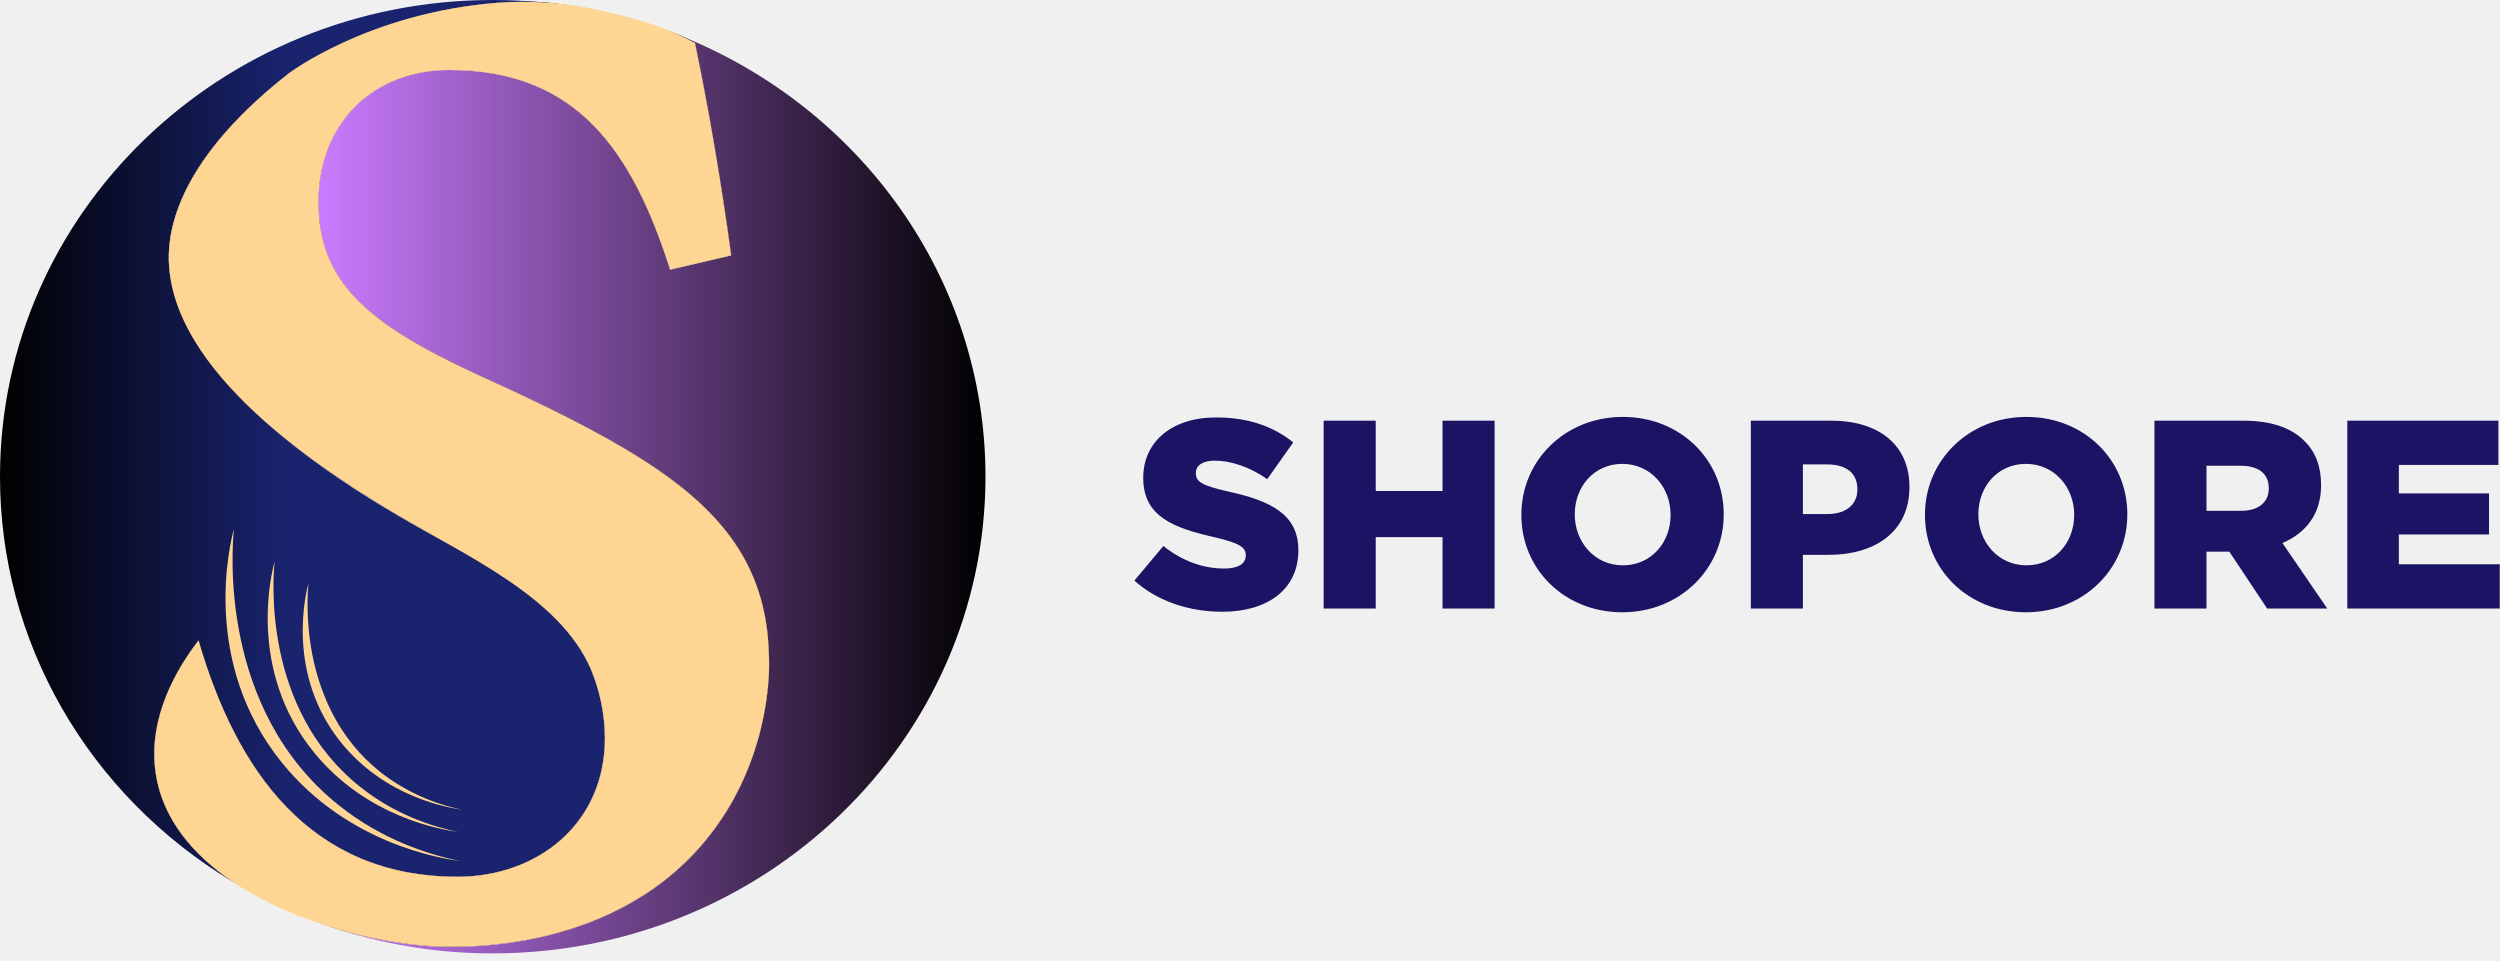
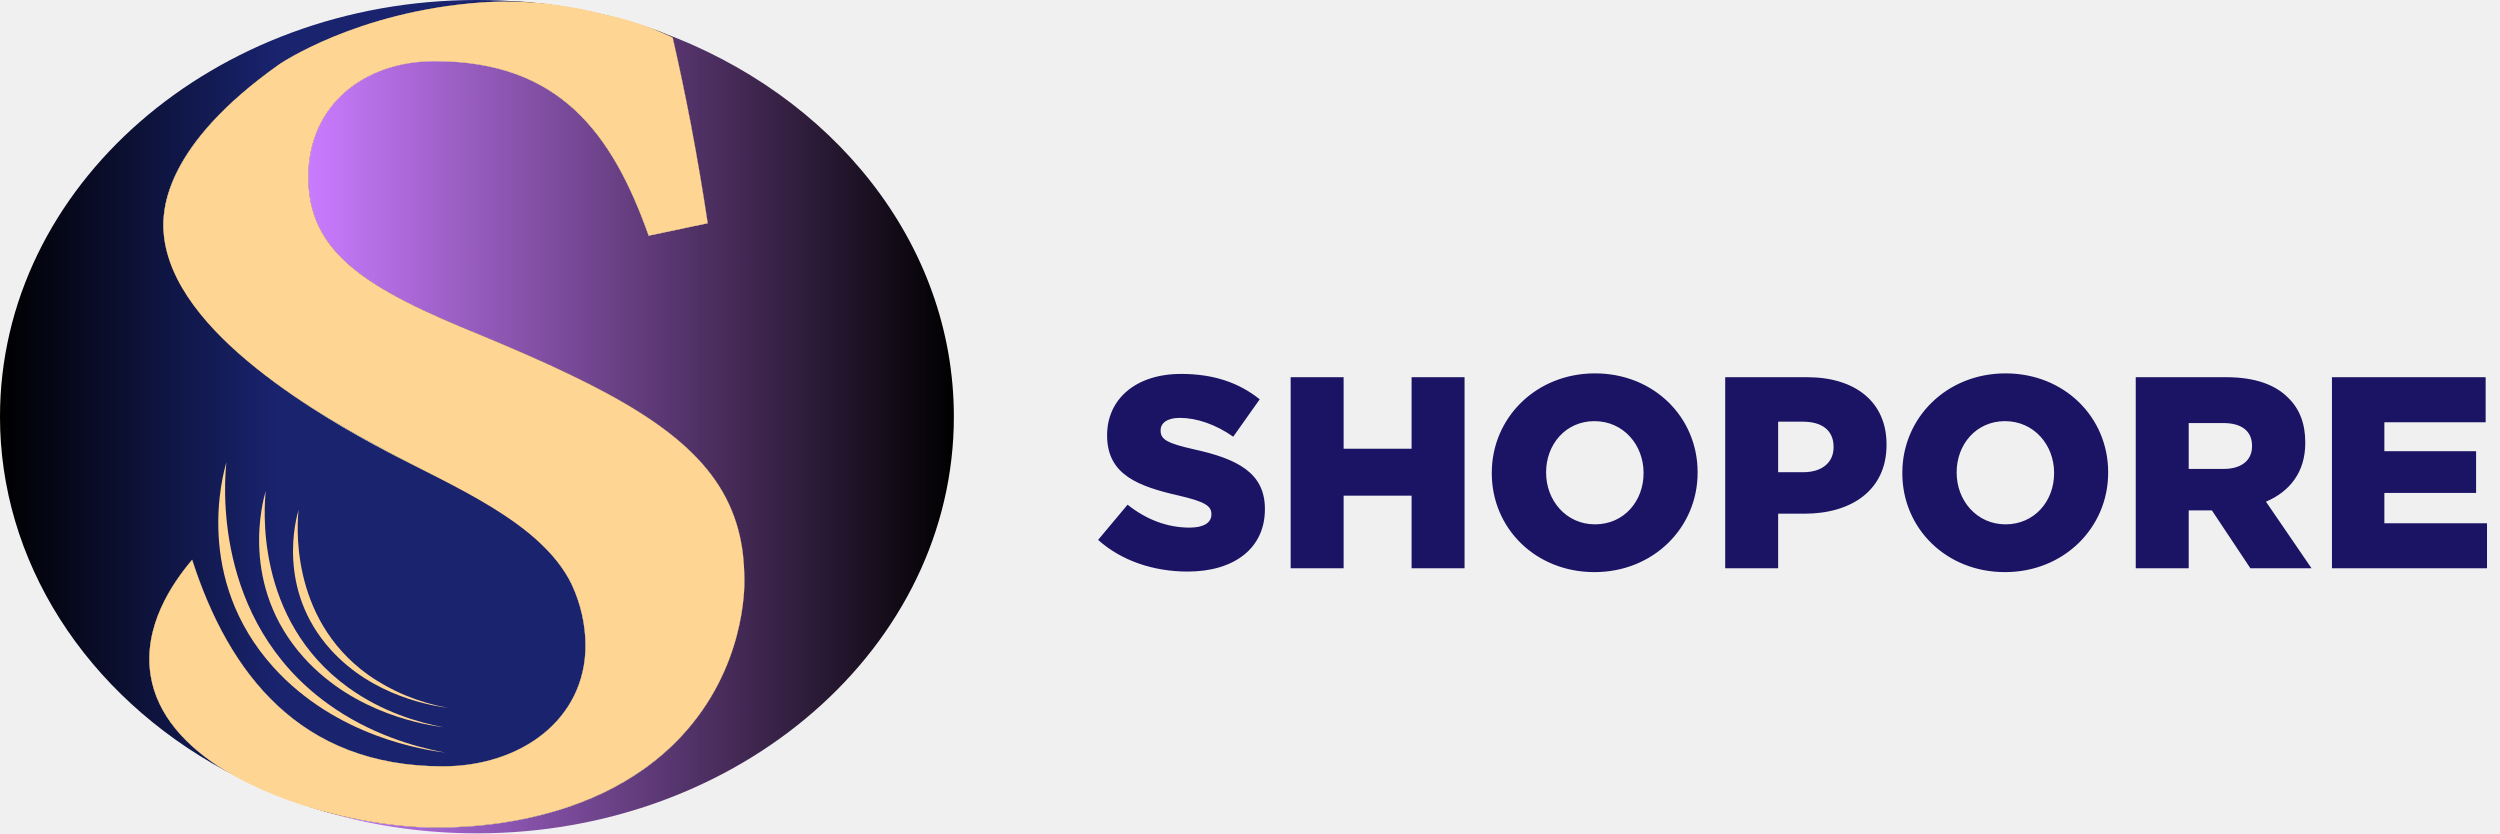
- <svg xmlns="http://www.w3.org/2000/svg" width="177" height="68" viewBox="0 0 177 68" fill="none">
-   <path d="M31.995 66.975C31.352 66.975 30.718 66.952 30.155 66.909C28.107 66.738 26.081 66.364 24.111 65.795H24.088C21.413 64.951 18.854 63.795 16.467 62.353H16.459C13.306 60.202 11.498 57.634 11.072 54.718C10.538 51.023 12.36 47.68 14.018 45.495C17.264 56.544 23.441 62.147 32.38 62.147C38.464 62.147 42.88 57.995 42.88 52.276C42.88 52.253 42.934 49.755 41.856 47.306C40.035 43.161 35.164 40.407 30.866 37.979C29.815 37.386 28.826 36.826 27.879 36.252C23.675 33.7 12.516 26.922 12.022 18.814C11.871 16.332 12.766 11.274 20.46 5.274C20.517 5.232 26.182 0.992 35.217 0.278C35.782 0.234 36.377 0.211 36.986 0.211C37.473 0.211 37.976 0.225 38.48 0.254C41.819 0.581 45.091 1.376 48.194 2.615C48.519 2.766 48.84 2.929 49.149 3.094C49.629 5.422 50.069 7.776 50.475 10.093C50.93 12.728 51.341 15.402 51.697 18.039L47.492 19.021C45.127 11.678 41.579 4.899 31.795 4.899C26.314 4.899 22.487 8.78 22.487 14.338C22.487 20.447 26.585 23.363 35.196 27.23C44.867 31.691 50.57 35.104 53.043 40.354C54.323 43.082 54.366 45.641 54.387 46.87V46.931C54.405 48.109 54.271 54.259 49.813 59.582C47.408 62.452 44.197 64.529 40.269 65.755C37.592 66.569 34.801 66.98 31.995 66.975V66.975Z" fill="white" />
-   <path d="M36.996 0.262C37.482 0.262 37.984 0.276 38.481 0.304C41.81 0.635 45.072 1.432 48.165 2.669C48.482 2.818 48.792 2.973 49.085 3.133C49.562 5.451 50.005 7.795 50.399 10.101C50.851 12.717 51.26 15.37 51.613 17.988L47.525 18.943C45.16 11.6 41.59 4.833 31.783 4.833C26.265 4.833 22.409 8.741 22.409 14.335C22.409 20.479 26.519 23.406 35.155 27.285C40.596 29.794 44.041 31.649 46.67 33.484C49.78 35.656 51.781 37.846 52.971 40.377C54.245 43.093 54.285 45.643 54.309 46.869V46.928C54.328 48.104 54.194 54.234 49.75 59.538C47.353 62.4 44.152 64.471 40.238 65.691C37.567 66.505 34.783 66.917 31.983 66.913C31.342 66.913 30.71 66.888 30.153 66.845C28.108 66.674 26.088 66.301 24.121 65.733V65.733H24.102C21.429 64.892 18.872 63.74 16.487 62.301H16.48C13.347 60.163 11.546 57.61 11.128 54.711C10.603 51.095 12.354 47.816 13.984 45.638C17.248 56.635 23.434 62.211 32.372 62.211C38.494 62.211 42.938 58.032 42.938 52.28C42.932 50.565 42.582 48.867 41.909 47.281C40.079 43.116 35.197 40.358 30.891 37.923C29.84 37.331 28.852 36.772 27.906 36.197C23.713 33.655 12.572 26.887 12.08 18.81C11.984 17.238 12.331 15.576 13.113 13.869C14.427 10.992 16.913 8.117 20.493 5.325C20.508 5.314 21.918 4.248 24.427 3.106C27.832 1.565 31.493 0.624 35.239 0.327C35.803 0.282 36.396 0.259 37.003 0.259L36.996 0.262ZM37.003 0.132C36.442 0.132 35.844 0.151 35.229 0.2C26.066 0.923 20.437 5.209 20.437 5.209C12.042 11.755 11.867 17.048 11.973 18.802C12.47 26.944 23.618 33.713 27.861 36.29C32.854 39.32 39.575 42.221 41.813 47.315C42.476 48.886 42.822 50.565 42.832 52.261C42.832 58.317 38.06 62.068 32.397 62.068C21.961 62.068 16.744 54.568 14.061 45.338C12.607 47.23 10.448 50.722 11.023 54.713C11.485 57.914 13.604 60.463 16.432 62.391H16.442C18.837 63.838 21.406 64.997 24.091 65.842H24.108C26.081 66.412 28.109 66.786 30.161 66.958C30.455 66.981 31.1 67.026 32 67.026C35.844 67.026 44.322 66.226 49.871 59.605C54.483 54.099 54.47 47.671 54.459 46.913C54.438 45.7 54.415 43.1 53.107 40.311C50.611 34.989 44.65 31.501 35.229 27.156C26.881 23.406 22.558 20.522 22.558 14.317C22.558 8.549 26.582 4.942 31.8 4.942C40.893 4.942 44.77 10.712 47.453 19.077L51.776 18.067C51.426 15.473 51.016 12.804 50.546 10.059C50.129 7.647 49.685 5.304 49.214 3.029C48.904 2.861 48.574 2.695 48.226 2.532C45.121 1.288 41.845 0.488 38.502 0.156C38.051 0.131 37.545 0.113 37.004 0.113L37.003 0.132Z" fill="black" />
-   <path d="M69.771 33.75C69.771 52.389 54.152 67.5 34.884 67.5C31.223 67.504 27.584 66.949 24.102 65.856C26.075 66.426 28.103 66.8 30.154 66.972C31.702 67.1 43.016 67.794 49.864 59.619C54.476 54.113 54.463 47.685 54.453 46.927C54.432 45.714 54.408 43.114 53.101 40.325C50.604 35.003 44.644 31.515 35.222 27.17C26.874 23.42 22.551 20.536 22.551 14.331C22.551 8.563 26.576 4.956 31.794 4.956C40.887 4.956 44.763 10.726 47.446 19.091L51.77 18.081C51.419 15.487 51.009 12.818 50.539 10.073C50.123 7.661 49.678 5.318 49.207 3.043C48.897 2.875 48.567 2.709 48.219 2.546C60.87 7.619 69.771 19.679 69.771 33.75Z" fill="url(#paint0_linear_1_26)" />
-   <path d="M42.825 52.264C42.825 58.319 38.054 62.071 32.39 62.071C21.954 62.071 16.738 54.571 14.055 45.341C12.6 47.232 10.441 50.724 11.017 54.716C11.478 57.916 13.597 60.465 16.425 62.394C11.397 59.363 7.251 55.142 4.377 50.13C1.503 45.119 -0.003 39.481 5.74263e-06 33.75C5.74263e-06 15.111 15.62 0 34.887 0C36.093 0 37.297 0.06 38.497 0.178C37.407 0.113 36.313 0.121 35.225 0.202C26.062 0.925 20.433 5.212 20.433 5.212C12.113 11.722 11.834 16.852 11.967 18.805C12.559 27.483 25.572 35.002 28.906 36.928C33.124 39.365 39.595 42.291 41.807 47.317C42.47 48.888 42.815 50.567 42.825 52.264V52.264Z" fill="url(#paint1_linear_1_26)" />
-   <path d="M54.453 46.927C54.432 45.714 54.408 43.114 53.1 40.325C50.604 35.003 44.644 31.515 35.222 27.17C26.874 23.42 22.551 20.536 22.551 14.331C22.551 8.563 26.576 4.956 31.794 4.956C40.887 4.956 44.763 10.726 47.446 19.091L51.769 18.081C51.419 15.487 51.009 12.818 50.539 10.073C50.123 7.661 49.678 5.318 49.207 3.043C48.897 2.875 48.567 2.709 48.219 2.546C48.029 2.456 47.833 2.368 47.63 2.28C46.488 1.79 45.3 1.407 44.082 1.136C43.634 1.009 43.109 0.866 42.515 0.733C41.921 0.601 41.257 0.479 40.535 0.374C40.535 0.374 39.72 0.247 38.494 0.17C37.404 0.105 36.311 0.113 35.222 0.194C26.059 0.918 20.43 5.204 20.43 5.204C12.046 11.767 11.85 17.017 11.967 18.805C12.492 27.08 24.102 34.037 28.183 36.483C32.95 39.339 39.575 42.248 41.809 47.317C42.472 48.888 42.818 50.567 42.828 52.264C42.828 58.319 38.056 62.071 32.393 62.071C21.957 62.071 16.741 54.571 14.057 45.341C12.603 47.232 10.444 50.724 11.019 54.716C11.48 57.916 13.6 60.465 16.428 62.394H16.438C18.698 63.933 21.408 65.077 24.087 65.845H24.104C26.077 66.415 28.105 66.789 30.157 66.961C31.704 67.088 43.018 67.782 49.867 59.607C54.476 54.113 54.465 47.685 54.453 46.927Z" fill="#FFD593" />
-   <path d="M16.564 37.438C16.302 38.419 14.161 46.875 19.995 54.041C24.605 59.701 31.099 60.76 32.574 60.964C30.301 60.491 27.049 59.456 24 57.023C15.445 50.209 16.433 38.724 16.564 37.438Z" fill="#FFD593" />
-   <path d="M19.441 39.759C19.224 40.557 17.484 47.442 22.234 53.275C25.987 57.883 31.273 58.742 32.474 58.912C30.624 58.531 27.977 57.684 25.496 55.707C18.53 50.157 19.34 40.806 19.441 39.759Z" fill="#FFD593" />
-   <path d="M21.843 41.289C21.66 41.959 20.203 47.725 24.182 52.612C27.325 56.472 31.753 57.188 32.76 57.333C30.617 56.903 28.612 55.983 26.914 54.648C21.078 49.998 21.752 42.168 21.843 41.289Z" fill="#FFD593" />
-   <path d="M86.546 43.312C89.776 43.312 91.923 41.697 91.923 38.98V38.941C91.923 36.453 90.023 35.465 86.964 34.8C85.121 34.382 84.665 34.115 84.665 33.508V33.469C84.665 32.995 85.102 32.614 85.995 32.614C87.173 32.614 88.503 33.071 89.719 33.925L91.562 31.323C90.118 30.163 88.351 29.555 86.09 29.555C82.898 29.555 80.941 31.341 80.941 33.812V33.849C80.941 36.586 83.126 37.383 85.957 38.029C87.762 38.447 88.199 38.752 88.199 39.303V39.34C88.199 39.91 87.667 40.252 86.679 40.252C85.14 40.252 83.677 39.702 82.366 38.657L80.314 41.108C81.948 42.571 84.19 43.312 86.546 43.312ZM93.715 43.084H97.401V38.029H102.132V43.084H105.818V29.784H102.132V34.761H97.401V29.784H93.715V43.084ZM114.857 43.349C118.961 43.349 122.039 40.252 122.039 36.434V36.395C122.039 32.577 118.999 29.517 114.895 29.517C110.791 29.517 107.713 32.614 107.713 36.434V36.471C107.713 40.291 110.753 43.349 114.857 43.349ZM114.895 40.025C112.881 40.025 111.494 38.352 111.494 36.434V36.395C111.494 34.477 112.843 32.843 114.857 32.843C116.89 32.843 118.277 34.514 118.277 36.434V36.471C118.277 38.391 116.928 40.025 114.895 40.025ZM123.959 43.084H127.645V39.283H129.469C132.775 39.283 135.188 37.63 135.188 34.495V34.458C135.188 31.512 133.022 29.784 129.659 29.784H123.959V43.084ZM127.645 36.395V32.88H129.374C130.704 32.88 131.502 33.489 131.502 34.629V34.666C131.502 35.712 130.704 36.395 129.393 36.395H127.645ZM143.432 43.349C147.536 43.349 150.614 40.252 150.614 36.434V36.395C150.614 32.577 147.574 29.517 143.47 29.517C139.366 29.517 136.288 32.614 136.288 36.434V36.471C136.288 40.291 139.328 43.349 143.432 43.349ZM143.47 40.025C141.456 40.025 140.069 38.352 140.069 36.434V36.395C140.069 34.477 141.418 32.843 143.432 32.843C145.465 32.843 146.852 34.514 146.852 36.434V36.471C146.852 38.391 145.503 40.025 143.47 40.025ZM152.534 43.084H156.22V39.056H157.797H157.835L160.514 43.084H164.77L161.597 38.447C163.25 37.745 164.333 36.395 164.333 34.362V34.325C164.333 33.014 163.934 31.988 163.155 31.227C162.262 30.316 160.856 29.784 158.823 29.784H152.534V43.084ZM156.22 36.167V32.975H158.633C159.868 32.975 160.628 33.508 160.628 34.553V34.59C160.628 35.559 159.906 36.167 158.652 36.167H156.22ZM166.19 43.084H176.982V39.949H169.838V37.84H176.222V34.932H169.838V32.919H176.887V29.784H166.19V43.084Z" fill="#1B1464" />
+ <svg xmlns="http://www.w3.org/2000/svg" width="174" height="58" viewBox="0 0 174 58" fill="none">
+   <path d="M30.444 57.549C29.832 57.549 29.228 57.529 28.693 57.492C26.744 57.345 24.817 57.024 22.942 56.535H22.921C20.375 55.81 17.94 54.817 15.669 53.577H15.661C12.661 51.729 10.94 49.523 10.535 47.017C10.027 43.842 11.76 40.969 13.338 39.092C16.427 48.586 22.304 53.4 30.81 53.4C36.599 53.4 40.801 49.833 40.801 44.919C40.801 44.899 40.852 42.753 39.827 40.648C38.094 37.086 33.459 34.72 29.37 32.634C28.369 32.124 27.428 31.643 26.528 31.15C22.527 28.957 11.909 23.133 11.439 16.166C11.295 14.034 12.147 9.687 19.468 4.532C19.522 4.496 24.912 0.852 33.509 0.239C34.047 0.201 34.613 0.181 35.192 0.181C35.656 0.181 36.135 0.193 36.614 0.218C39.791 0.499 42.905 1.183 45.857 2.247C46.166 2.377 46.472 2.517 46.766 2.659C47.223 4.659 47.642 6.681 48.028 8.673C48.461 10.937 48.852 13.234 49.191 15.501L45.19 16.344C42.939 10.035 39.563 4.21 30.254 4.21C25.039 4.21 21.396 7.544 21.396 12.32C21.396 17.569 25.296 20.075 33.489 23.398C42.692 27.23 48.118 30.163 50.471 34.674C51.689 37.018 51.73 39.217 51.75 40.273V40.326C51.767 41.338 51.64 46.623 47.398 51.196C45.11 53.663 42.054 55.447 38.317 56.5C35.769 57.2 33.114 57.553 30.444 57.549V57.549Z" fill="white" />
+   <path d="M35.202 0.225C35.665 0.225 36.142 0.237 36.615 0.261C39.783 0.546 42.887 1.23 45.83 2.294C46.131 2.422 46.426 2.555 46.705 2.692C47.159 4.684 47.58 6.698 47.955 8.679C48.386 10.927 48.774 13.207 49.111 15.457L45.221 16.277C42.97 9.967 39.573 4.153 30.242 4.153C24.991 4.153 21.323 7.51 21.323 12.318C21.323 17.597 25.234 20.112 33.451 23.445C38.628 25.601 41.905 27.194 44.407 28.772C47.367 30.637 49.271 32.519 50.402 34.694C51.615 37.028 51.653 39.219 51.676 40.272V40.324C51.694 41.334 51.566 46.601 47.338 51.159C45.057 53.618 42.011 55.397 38.287 56.446C35.746 57.145 33.097 57.499 30.432 57.495C29.822 57.495 29.221 57.475 28.691 57.437C26.746 57.29 24.823 56.97 22.952 56.482V56.482H22.933C20.39 55.759 17.957 54.769 15.688 53.533H15.681C12.699 51.695 10.986 49.502 10.589 47.011C10.089 43.904 11.755 41.086 13.306 39.215C16.412 48.664 22.298 53.455 30.802 53.455C36.628 53.455 40.856 49.865 40.856 44.922C40.85 43.448 40.518 41.99 39.877 40.626C38.136 37.048 33.491 34.678 29.393 32.586C28.393 32.077 27.453 31.596 26.553 31.103C22.563 28.918 11.963 23.103 11.494 16.162C11.403 14.812 11.733 13.384 12.477 11.917C13.727 9.445 16.093 6.974 19.5 4.576C19.514 4.566 20.855 3.65 23.243 2.668C26.483 1.345 29.966 0.536 33.531 0.281C34.067 0.242 34.631 0.223 35.209 0.223L35.202 0.225ZM35.209 0.114C34.675 0.114 34.106 0.13 33.521 0.171C24.802 0.793 19.446 4.476 19.446 4.476C11.458 10.1 11.291 14.649 11.393 16.156C11.865 23.152 22.473 28.968 26.51 31.182C31.261 33.786 37.657 36.279 39.786 40.656C40.417 42.005 40.746 43.448 40.755 44.906C40.755 50.109 36.215 53.333 30.826 53.333C20.896 53.333 15.933 46.888 13.38 38.957C11.995 40.583 9.941 43.583 10.489 47.013C10.928 49.763 12.944 51.953 15.635 53.61H15.645C17.924 54.854 20.368 55.85 22.923 56.576H22.939C24.817 57.065 26.746 57.387 28.698 57.535C28.978 57.554 29.592 57.593 30.449 57.593C34.106 57.593 42.173 56.906 47.453 51.216C51.841 46.485 51.829 40.962 51.819 40.31C51.799 39.269 51.776 37.034 50.532 34.637C48.157 30.065 42.485 27.068 33.521 23.334C25.578 20.112 21.464 17.634 21.464 12.302C21.464 7.346 25.294 4.247 30.259 4.247C38.911 4.247 42.599 9.205 45.152 16.392L49.266 15.524C48.932 13.296 48.542 11.002 48.095 8.643C47.699 6.571 47.276 4.557 46.828 2.603C46.533 2.459 46.219 2.316 45.887 2.176C42.933 1.107 39.816 0.419 36.635 0.134C36.206 0.112 35.725 0.097 35.21 0.097L35.209 0.114Z" fill="black" />
+   <path d="M66.389 29C66.389 45.016 51.526 58 33.193 58C29.709 58.003 26.247 57.527 22.933 56.588C24.81 57.077 26.74 57.399 28.692 57.547C30.165 57.656 40.93 58.252 47.447 51.228C51.835 46.497 51.822 40.974 51.812 40.323C51.792 39.281 51.77 37.046 50.526 34.649C48.15 30.077 42.479 27.08 33.514 23.346C25.571 20.124 21.458 17.646 21.458 12.314C21.458 7.358 25.287 4.259 30.252 4.259C38.904 4.259 42.593 9.217 45.146 16.404L49.259 15.537C48.926 13.308 48.536 11.014 48.089 8.655C47.692 6.583 47.27 4.569 46.821 2.615C46.526 2.471 46.212 2.328 45.881 2.188C57.919 6.547 66.389 16.91 66.389 29Z" fill="url(#paint0_linear_1_26)" />
+   <path d="M40.749 44.908C40.749 50.111 36.209 53.335 30.82 53.335C20.89 53.335 15.926 46.89 13.373 38.959C11.989 40.585 9.935 43.585 10.482 47.015C10.921 49.765 12.938 51.955 15.629 53.612C10.845 51.008 6.899 47.381 4.165 43.075C1.43 38.769 -0.003 33.925 5.4642e-06 29C5.4642e-06 12.984 14.862 0 33.196 0C34.343 0 35.489 0.051 36.63 0.153C35.593 0.097 34.553 0.104 33.517 0.174C24.799 0.795 19.442 4.478 19.442 4.478C11.525 10.072 11.26 14.48 11.386 16.158C11.95 23.615 24.332 30.076 27.504 31.731C31.518 33.825 37.675 36.339 39.78 40.658C40.41 42.008 40.739 43.45 40.749 44.908V44.908Z" fill="url(#paint1_linear_1_26)" />
+   <path d="M51.812 40.322C51.792 39.281 51.77 37.046 50.526 34.649C48.15 30.077 42.479 27.08 33.514 23.346C25.571 20.124 21.458 17.646 21.458 12.314C21.458 7.358 25.287 4.259 30.252 4.259C38.904 4.259 42.593 9.217 45.146 16.404L49.259 15.537C48.926 13.308 48.536 11.014 48.089 8.655C47.692 6.583 47.27 4.569 46.821 2.615C46.526 2.471 46.212 2.328 45.881 2.188C45.7 2.111 45.514 2.035 45.321 1.96C44.234 1.538 43.104 1.209 41.945 0.976C41.519 0.867 41.019 0.744 40.453 0.63C39.888 0.517 39.257 0.412 38.569 0.321C38.569 0.321 37.794 0.212 36.628 0.146C35.59 0.091 34.55 0.097 33.514 0.167C24.796 0.789 19.44 4.472 19.44 4.472C11.461 10.111 11.275 14.622 11.386 16.158C11.887 23.269 22.933 29.247 26.816 31.348C31.352 33.803 37.657 36.302 39.782 40.658C40.413 42.008 40.742 43.45 40.751 44.908C40.751 50.111 36.211 53.335 30.822 53.335C20.892 53.335 15.929 46.89 13.376 38.959C11.992 40.585 9.937 43.585 10.485 47.015C10.924 49.765 12.941 51.955 15.631 53.612H15.641C17.792 54.935 20.37 55.918 22.919 56.578H22.936C24.813 57.068 26.742 57.389 28.694 57.537C30.167 57.646 40.932 58.242 47.449 51.218C51.835 46.497 51.824 40.974 51.812 40.322Z" fill="#FFD593" />
+   <path d="M15.761 32.169C15.511 33.012 13.475 40.278 19.026 46.435C23.412 51.299 29.591 52.209 30.995 52.383C28.832 51.977 25.738 51.088 22.837 48.997C14.696 43.143 15.636 33.274 15.761 32.169Z" fill="#FFD593" />
+   <path d="M18.498 34.163C18.292 34.849 16.637 40.765 21.156 45.777C24.727 49.737 29.757 50.474 30.9 50.62C29.14 50.293 26.62 49.565 24.26 47.867C17.632 43.098 18.402 35.063 18.498 34.163Z" fill="#FFD593" />
+   <path d="M20.784 35.478C20.61 36.054 19.223 41.008 23.009 45.207C26 48.525 30.214 49.139 31.171 49.264C29.133 48.895 27.225 48.103 25.609 46.957C20.056 42.962 20.698 36.233 20.784 35.478Z" fill="#FFD593" />
+   <path d="M82.66 39.781C85.89 39.781 88.037 38.166 88.037 35.449V35.411C88.037 32.922 86.137 31.934 83.078 31.269C81.235 30.851 80.779 30.585 80.779 29.977V29.939C80.779 29.464 81.216 29.084 82.109 29.084C83.287 29.084 84.617 29.54 85.833 30.395L87.676 27.792C86.232 26.633 84.465 26.025 82.204 26.025C79.012 26.025 77.055 27.811 77.055 30.281V30.319C77.055 33.055 79.24 33.853 82.071 34.499C83.876 34.917 84.313 35.221 84.313 35.772V35.81C84.313 36.38 83.781 36.722 82.793 36.722C81.254 36.722 79.791 36.171 78.48 35.126L76.428 37.577C78.062 39.04 80.304 39.781 82.66 39.781ZM89.83 39.553H93.516V34.499H98.247V39.553H101.933V26.253H98.247V31.231H93.516V26.253H89.83V39.553ZM110.972 39.819C115.076 39.819 118.154 36.722 118.154 32.903V32.865C118.154 29.046 115.114 25.987 111.01 25.987C106.906 25.987 103.828 29.084 103.828 32.903V32.941C103.828 36.76 106.868 39.819 110.972 39.819ZM111.01 36.494C108.996 36.494 107.609 34.822 107.609 32.903V32.865C107.609 30.946 108.958 29.312 110.972 29.312C113.005 29.312 114.392 30.984 114.392 32.903V32.941C114.392 34.86 113.043 36.494 111.01 36.494ZM120.074 39.553H123.76V35.753H125.584C128.89 35.753 131.303 34.1 131.303 30.965V30.927C131.303 27.982 129.137 26.253 125.774 26.253H120.074V39.553ZM123.76 32.865V29.35H125.489C126.819 29.35 127.617 29.958 127.617 31.098V31.136C127.617 32.181 126.819 32.865 125.508 32.865H123.76ZM139.546 39.819C143.65 39.819 146.728 36.722 146.728 32.903V32.865C146.728 29.046 143.688 25.987 139.584 25.987C135.48 25.987 132.402 29.084 132.402 32.903V32.941C132.402 36.76 135.442 39.819 139.546 39.819ZM139.584 36.494C137.57 36.494 136.183 34.822 136.183 32.903V32.865C136.183 30.946 137.532 29.312 139.546 29.312C141.579 29.312 142.966 30.984 142.966 32.903V32.941C142.966 34.86 141.617 36.494 139.584 36.494ZM148.648 39.553H152.334V35.525H153.911H153.949L156.628 39.553H160.884L157.711 34.917C159.364 34.214 160.447 32.865 160.447 30.832V30.794C160.447 29.483 160.048 28.457 159.269 27.697C158.376 26.785 156.97 26.253 154.937 26.253H148.648V39.553ZM152.334 32.637V29.445H154.747C155.982 29.445 156.742 29.977 156.742 31.022V31.06C156.742 32.029 156.02 32.637 154.766 32.637H152.334ZM162.304 39.553H173.096V36.418H165.952V34.309H172.336V31.402H165.952V29.388H173.001V26.253H162.304V39.553Z" fill="#1B1464" />
  <defs>
-     <linearGradient id="paint0_linear_1_26" x1="22.551" y1="35.026" x2="69.771" y2="35.026" gradientUnits="userSpaceOnUse">
+     <linearGradient id="paint0_linear_1_26" x1="21.458" y1="30.097" x2="66.389" y2="30.097" gradientUnits="userSpaceOnUse">
      <stop stop-color="#CA7BFF" />
      <stop offset="1" />
    </linearGradient>
-     <linearGradient id="paint1_linear_1_26" x1="-0.003" y1="31.196" x2="42.826" y2="31.196" gradientUnits="userSpaceOnUse">
+     <linearGradient id="paint1_linear_1_26" x1="-0.002" y1="26.806" x2="40.75" y2="26.806" gradientUnits="userSpaceOnUse">
      <stop />
      <stop offset="0.47" stop-color="#19236E" />
    </linearGradient>
  </defs>
</svg>
